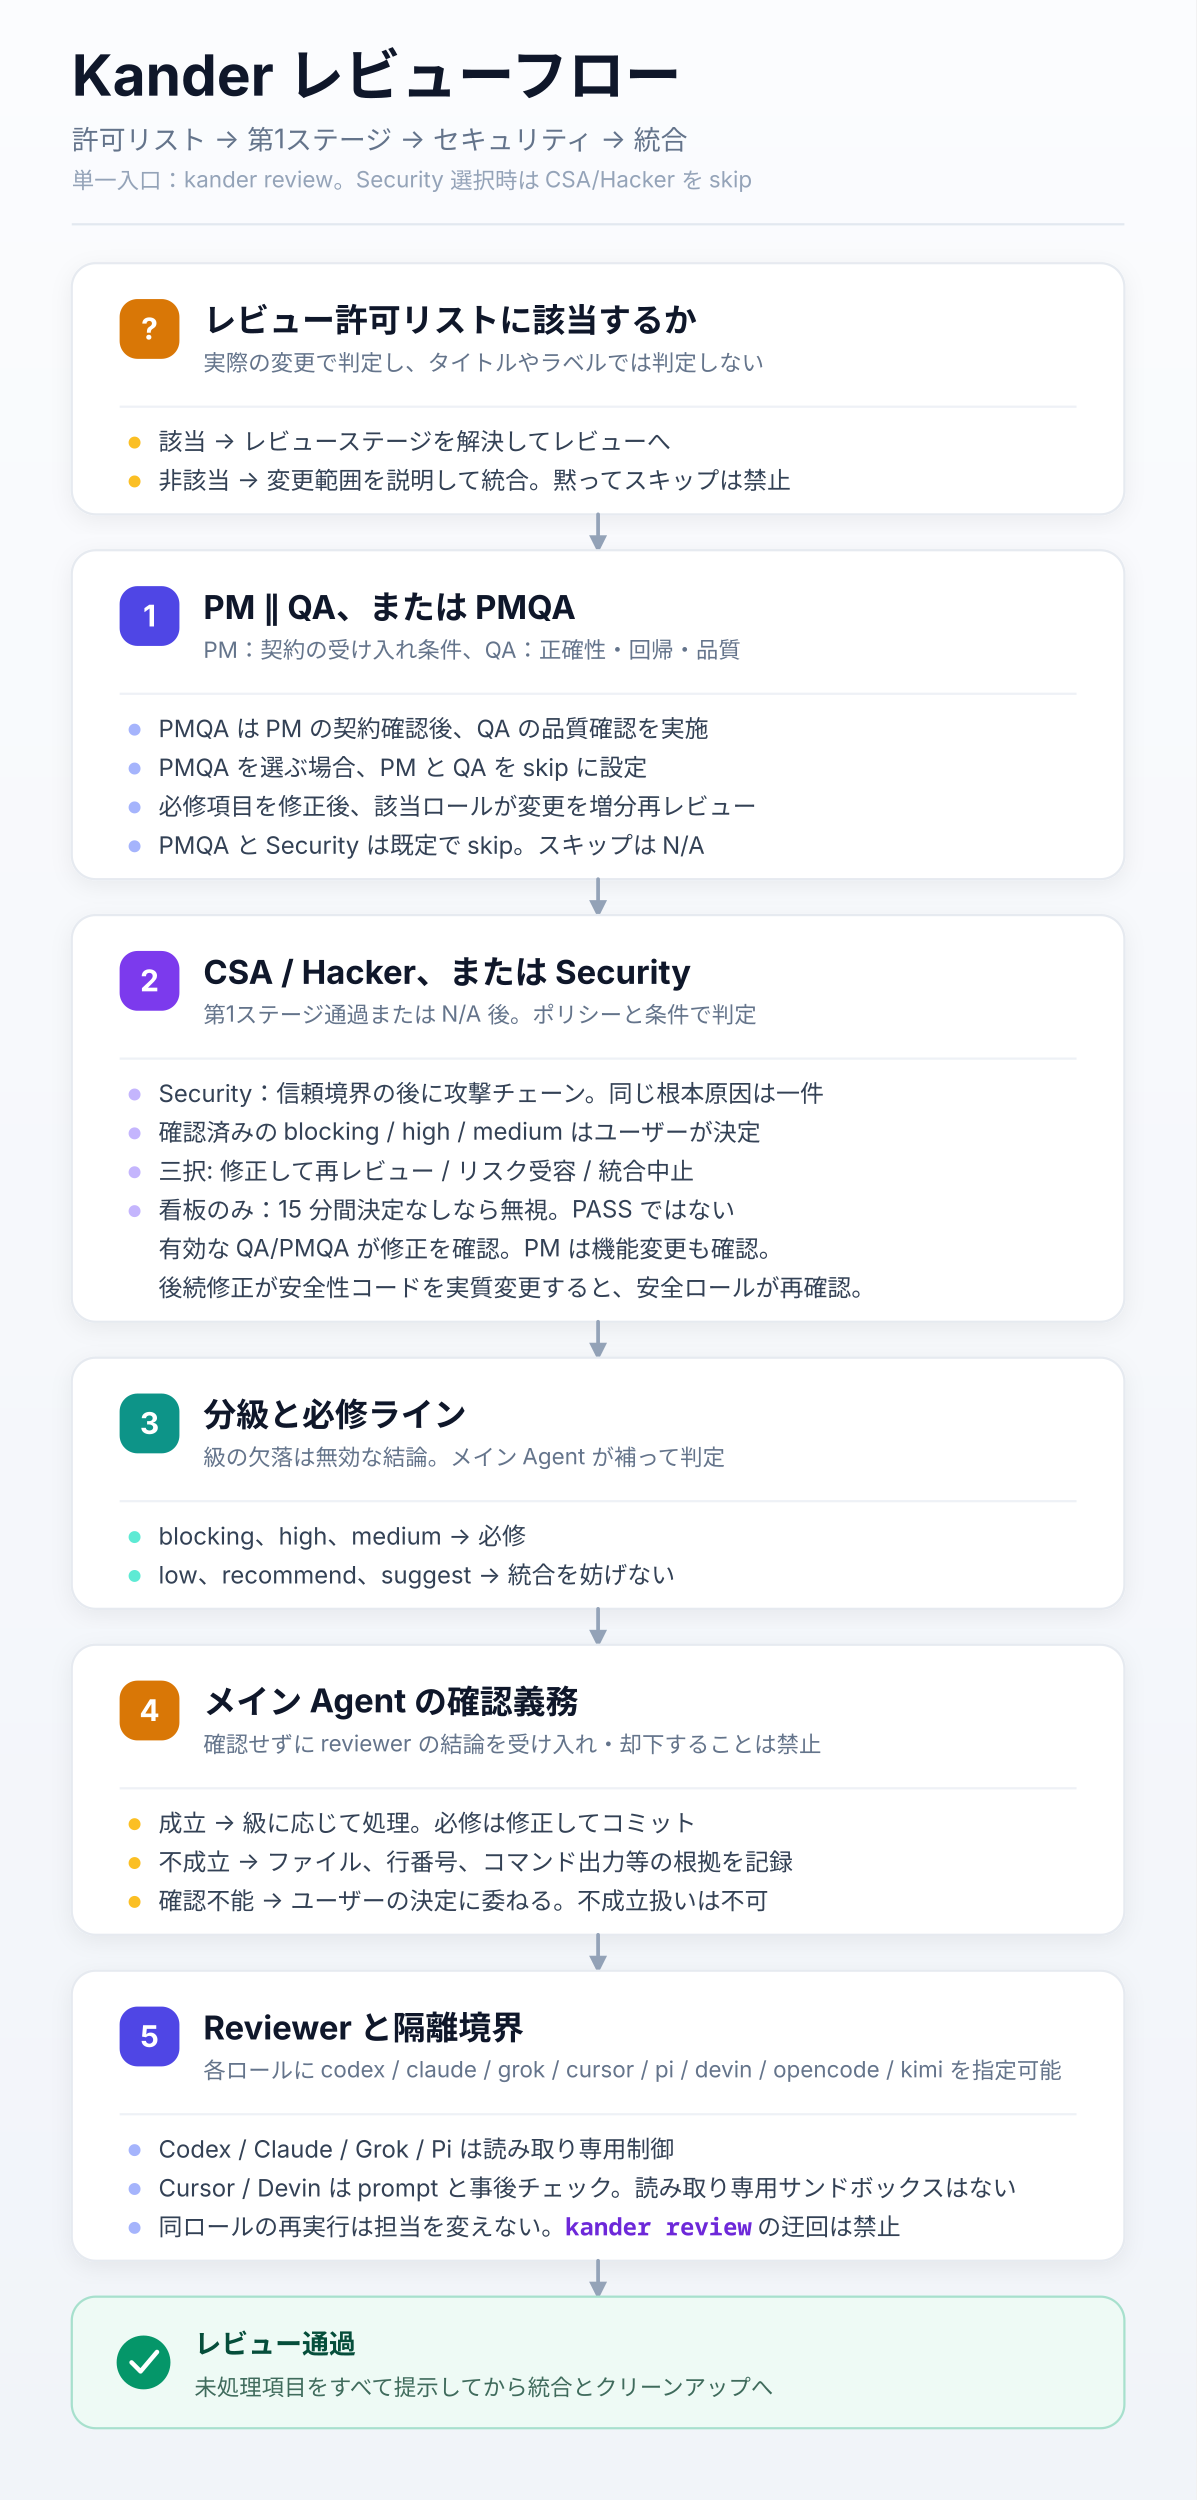
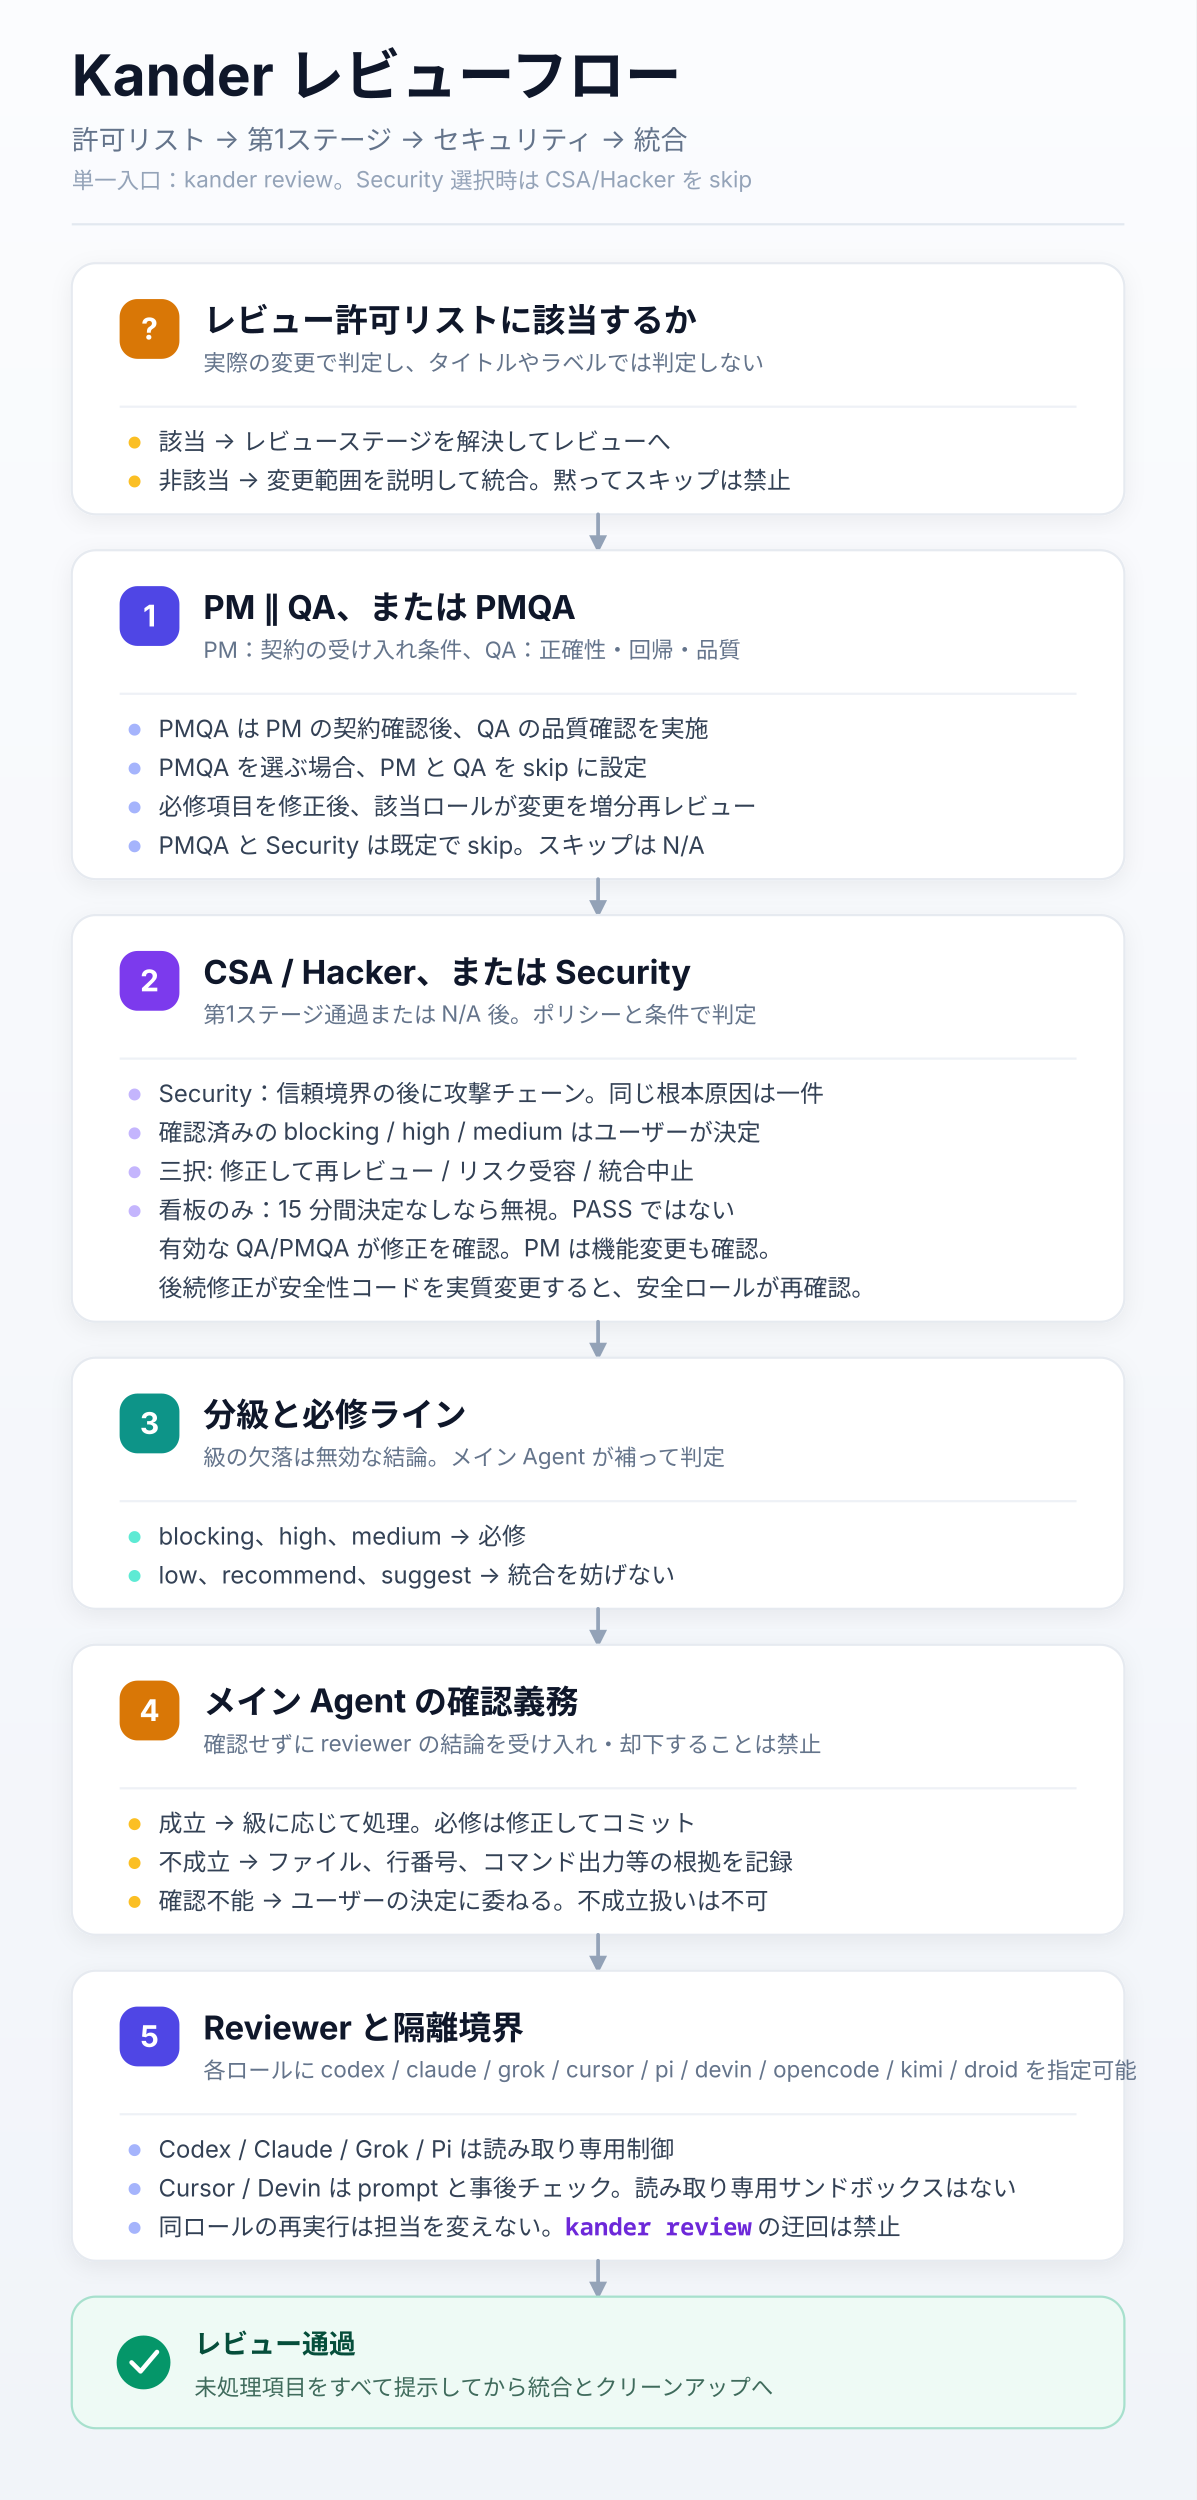
<svg xmlns="http://www.w3.org/2000/svg" width="800" height="1672" viewBox="0 0 800 1672" role="img" aria-labelledby="rv-title rv-desc">
  <defs>
    <linearGradient id="bg" x1="0" y1="0" x2="0" y2="1">
      <stop offset="0" stop-color="#fbfcfe" />
      <stop offset="1" stop-color="#f1f4f9" />
    </linearGradient>
    <filter id="card" x="-8%" y="-8%" width="116%" height="116%">
      <feDropShadow dx="0" dy="4" stdDeviation="7" flood-color="#0f172a" flood-opacity="0.06" />
    </filter>
    <marker id="a-slate" markerWidth="12" markerHeight="12" refX="10" refY="6" orient="auto" markerUnits="userSpaceOnUse">
      <path d="M0,0 L12,6 L0,12 Z" fill="#94a3b8" />
    </marker>
    <style>
      .s { font-family: -apple-system, BlinkMacSystemFont, "Noto Sans JP", "Hiragino Kaku Gothic ProN", "Yu Gothic UI", "Meiryo", sans-serif; }
      .h1 { font-size: 38px; font-weight: 700; fill: #0f172a; }
      .h2 { font-size: 18px; fill: #64748b; }
      .tag { font-size: 15px; fill: #94a3b8; }
      .pt { font-size: 22px; font-weight: 700; fill: #0f172a; }
      .pn { font-size: 15px; fill: #64748b; }
      .bt { font-size: 16px; fill: #334155; }
      .num { font-size: 20px; font-weight: 700; fill: #ffffff; }
      .hl { font-family: "SFMono-Regular", "Cascadia Mono", "Noto Sans Mono", "DejaVu Sans Mono", monospace; font-size: 16px; font-weight: 700; fill: #6d28d9; }
      .panel { fill: #ffffff; stroke: #e6eaf0; stroke-width: 1.5; }
      .flow { fill: none; stroke: #94a3b8; stroke-width: 2.5; stroke-linecap: round; marker-end: url(#a-slate); }
    </style>
  </defs>
  <rect width="800" height="1672" fill="url(#bg)" />
  <text x="48" y="64" class="s h1">Kander レビューフロー</text>
  <text x="48" y="100" class="s h2">許可リスト → 第1ステージ → セキュリティ → 統合</text>
  <text x="48" y="126" class="s tag">単一入口：kander review。Security 選択時は CSA/Hacker を skip</text>
  <line x1="48" y1="150" x2="752" y2="150" stroke="#e2e8f0" stroke-width="1.5" />
  <rect x="48" y="176" width="704" height="168" rx="16" class="panel" filter="url(#card)" />
  <rect x="80" y="200" width="40" height="40" rx="12" fill="#d97706" />
  <text x="100" y="227" text-anchor="middle" class="s num">?</text>
  <text x="136" y="222" class="s pt">レビュー許可リストに該当するか</text>
  <text x="136" y="248" class="s pn">実際の変更で判定し、タイトルやラベルでは判定しない</text>
  <line x1="80" y1="272" x2="720" y2="272" stroke="#eef1f6" stroke-width="1.5" />
  <circle cx="90" cy="296" r="4" fill="#fbbf24" />
  <text x="106" y="301" class="s bt">該当 → レビューステージを解決してレビューへ</text>
  <circle cx="90" cy="322" r="4" fill="#fbbf24" />
  <text x="106" y="327" class="s bt">非該当 → 変更範囲を説明して統合。黙ってスキップは禁止</text>
  <path d="M400 344  V368" class="flow" />
  <rect x="48" y="368" width="704" height="220" rx="16" class="panel" filter="url(#card)" />
  <rect x="80" y="392" width="40" height="40" rx="12" fill="#4f46e5" />
  <text x="100" y="419" text-anchor="middle" class="s num">1</text>
  <text x="136" y="414" class="s pt">PM ∥ QA、または PMQA</text>
  <text x="136" y="440" class="s pn">PM：契約の受け入れ条件、QA：正確性・回帰・品質</text>
  <line x1="80" y1="464" x2="720" y2="464" stroke="#eef1f6" stroke-width="1.5" />
  <circle cx="90" cy="488" r="4" fill="#a5b4fc" />
  <text x="106" y="493" class="s bt">PMQA は PM の契約確認後、QA の品質確認を実施</text>
  <circle cx="90" cy="514" r="4" fill="#a5b4fc" />
  <text x="106" y="519" class="s bt">PMQA を選ぶ場合、PM と QA を skip に設定</text>
  <circle cx="90" cy="540" r="4" fill="#a5b4fc" />
  <text x="106" y="545" class="s bt">必修項目を修正後、該当ロールが変更を増分再レビュー</text>
  <circle cx="90" cy="566" r="4" fill="#a5b4fc" />
  <text x="106" y="571" class="s bt">PMQA と Security は既定で skip。スキップは N/A</text>
  <path d="M400 588  V612" class="flow" />
  <rect x="48" y="612" width="704" height="272" rx="16" class="panel" filter="url(#card)" />
  <rect x="80" y="636" width="40" height="40" rx="12" fill="#7c3aed" />
  <text x="100" y="663" text-anchor="middle" class="s num">2</text>
  <text x="136" y="658" class="s pt">CSA / Hacker、または Security</text>
  <text x="136" y="684" class="s pn">第1ステージ通過または N/A 後。ポリシーと条件で判定</text>
  <line x1="80" y1="708" x2="720" y2="708" stroke="#eef1f6" stroke-width="1.5" />
  <circle cx="90" cy="732" r="4" fill="#c4b5fd" />
  <text x="106" y="737" class="s bt">Security：信頼境界の後に攻撃チェーン。同じ根本原因は一件</text>
  <circle cx="90" cy="758" r="4" fill="#c4b5fd" />
  <text x="106" y="763" class="s bt">確認済みの blocking / high / medium はユーザーが決定</text>
  <circle cx="90" cy="784" r="4" fill="#c4b5fd" />
  <text x="106" y="789" class="s bt">三択: 修正して再レビュー / リスク受容 / 統合中止</text>
  <circle cx="90" cy="810" r="4" fill="#c4b5fd" />
  <text x="106" y="815" class="s bt">看板のみ：15 分間決定なしなら無視。PASS ではない</text>
  <text x="106" y="841" class="s bt">有効な QA/PMQA が修正を確認。PM は機能変更も確認。</text>
  <text x="106" y="867" class="s bt">後続修正が安全性コードを実質変更すると、安全ロールが再確認。</text>
  <path d="M400 884  V908" class="flow" />
  <rect x="48" y="908" width="704" height="168" rx="16" class="panel" filter="url(#card)" />
  <rect x="80" y="932" width="40" height="40" rx="12" fill="#0d9488" />
  <text x="100" y="959" text-anchor="middle" class="s num">3</text>
  <text x="136" y="954" class="s pt">分級と必修ライン</text>
  <text x="136" y="980" class="s pn">級の欠落は無効な結論。メイン Agent が補って判定</text>
  <line x1="80" y1="1004" x2="720" y2="1004" stroke="#eef1f6" stroke-width="1.5" />
  <circle cx="90" cy="1028" r="4" fill="#5eead4" />
  <text x="106" y="1033" class="s bt">blocking、high、medium → 必修</text>
  <circle cx="90" cy="1054" r="4" fill="#5eead4" />
  <text x="106" y="1059" class="s bt">low、recommend、suggest → 統合を妨げない</text>
  <path d="M400 1076 V1100" class="flow" />
  <rect x="48" y="1100" width="704" height="194" rx="16" class="panel" filter="url(#card)" />
  <rect x="80" y="1124" width="40" height="40" rx="12" fill="#d97706" />
  <text x="100" y="1151" text-anchor="middle" class="s num">4</text>
  <text x="136" y="1146" class="s pt">メイン Agent の確認義務</text>
  <text x="136" y="1172" class="s pn">確認せずに reviewer の結論を受け入れ・却下することは禁止</text>
  <line x1="80" y1="1196" x2="720" y2="1196" stroke="#eef1f6" stroke-width="1.5" />
  <circle cx="90" cy="1220" r="4" fill="#fbbf24" />
  <text x="106" y="1225" class="s bt">成立 → 級に応じて処理。必修は修正してコミット</text>
  <circle cx="90" cy="1246" r="4" fill="#fbbf24" />
  <text x="106" y="1251" class="s bt">不成立 → ファイル、行番号、コマンド出力等の根拠を記録</text>
  <circle cx="90" cy="1272" r="4" fill="#fbbf24" />
  <text x="106" y="1277" class="s bt">確認不能 → ユーザーの決定に委ねる。不成立扱いは不可</text>
  <path d="M400 1294 V1318" class="flow" />
  <rect x="48" y="1318" width="704" height="194" rx="16" class="panel" filter="url(#card)" />
  <rect x="80" y="1342" width="40" height="40" rx="12" fill="#4f46e5" />
  <text x="100" y="1369" text-anchor="middle" class="s num">5</text>
  <text x="136" y="1364" class="s pt">Reviewer と隔離境界</text>
-   <text x="136" y="1390" class="s pn">各ロールに codex / claude / grok / cursor / pi / devin / opencode / kimi を指定可能</text>
+   <text x="136" y="1390" class="s pn">各ロールに codex / claude / grok / cursor / pi / devin / opencode / kimi / droid を指定可能</text>
  <line x1="80" y1="1414" x2="720" y2="1414" stroke="#eef1f6" stroke-width="1.5" />
  <circle cx="90" cy="1438" r="4" fill="#a5b4fc" />
  <text x="106" y="1443" class="s bt">Codex / Claude / Grok / Pi は読み取り専用制御</text>
  <circle cx="90" cy="1464" r="4" fill="#a5b4fc" />
  <text x="106" y="1469" class="s bt">Cursor / Devin は prompt と事後チェック。読み取り専用サンドボックスはない</text>
  <circle cx="90" cy="1490" r="4" fill="#a5b4fc" />
  <text x="106" y="1495" class="s bt">同ロールの再実行は担当を変えない。<tspan class="hl">kander review</tspan> の迂回は禁止</text>
  <path d="M400 1512 V1536" class="flow" />
  <rect x="48" y="1536" width="704" height="88" rx="16" fill="#eefaf5" stroke="#a7e0cd" stroke-width="1.5" />
  <circle cx="96" cy="1580" r="18" fill="#059669" />
  <path d="M88 1580L94 1586L105 1573" fill="none" stroke="#ffffff" stroke-width="3" stroke-linecap="round" stroke-linejoin="round" />
  <text x="130" y="1574" class="s" font-size="18" font-weight="700" fill="#064e3b">レビュー通過</text>
  <text x="130" y="1602" class="s" font-size="15" fill="#3f6b5c">未処理項目をすべて提示してから統合とクリーンアップへ</text>
</svg>
